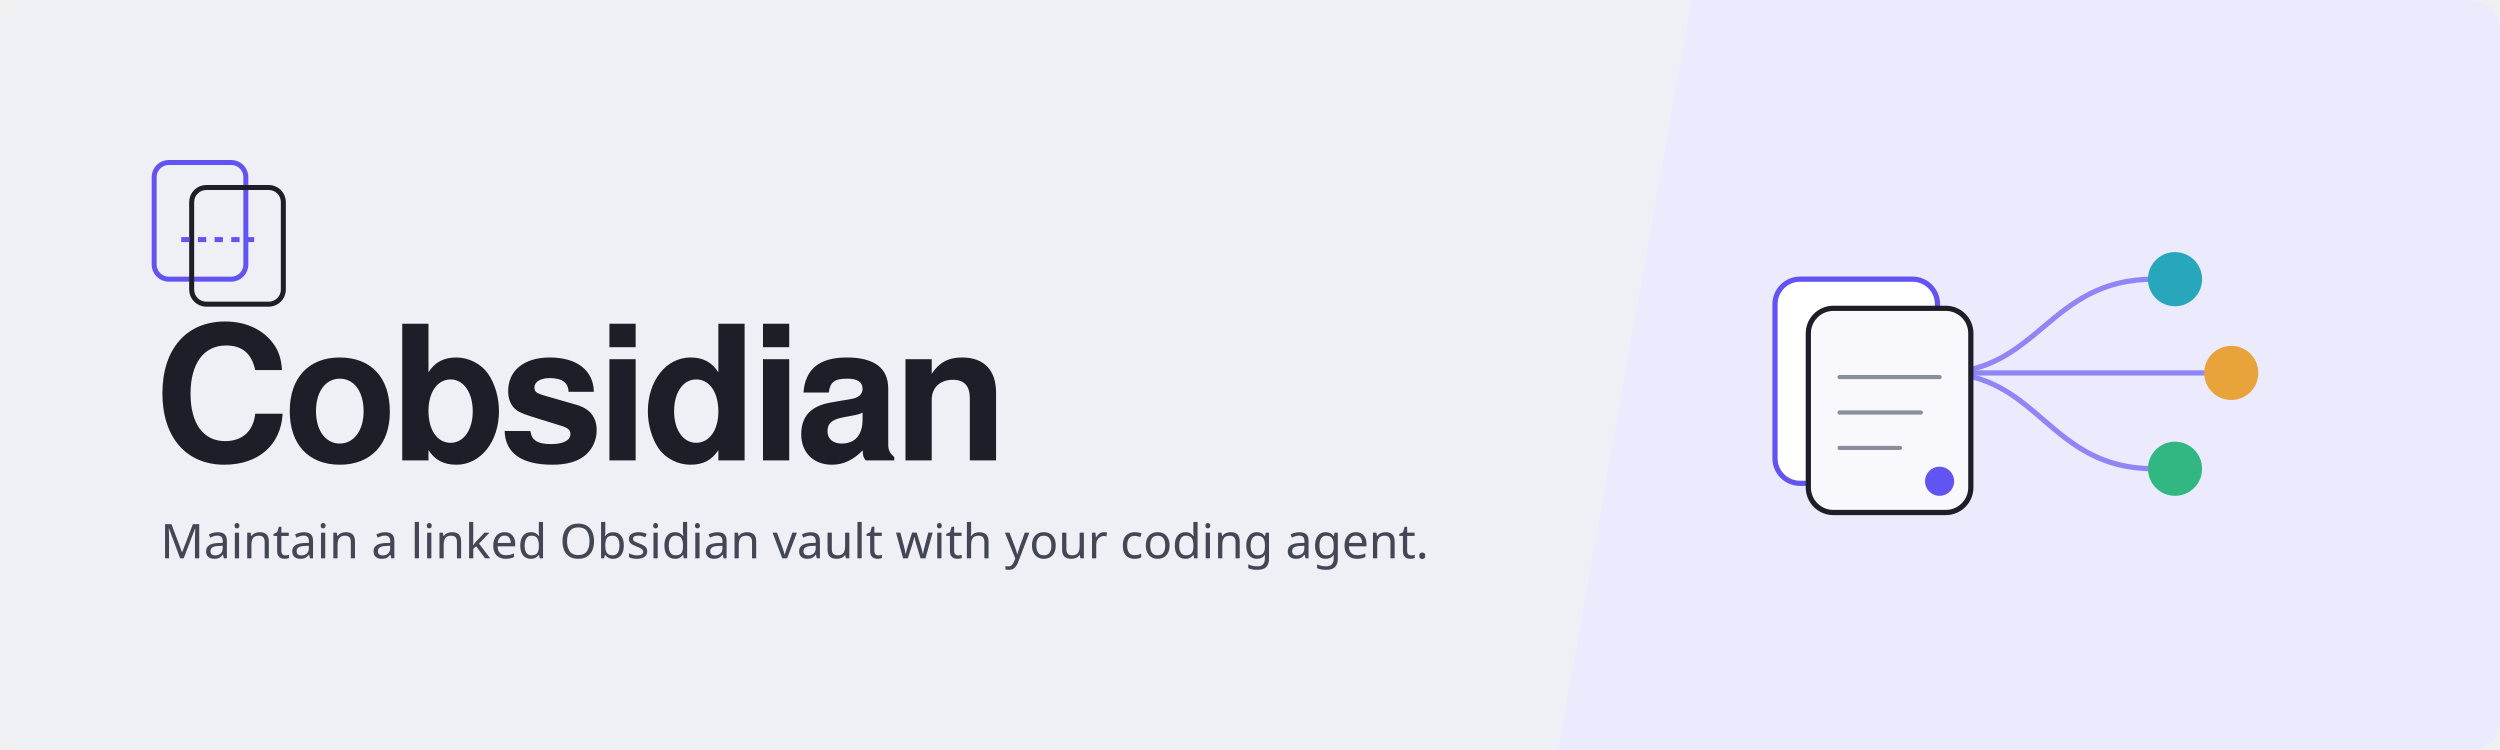
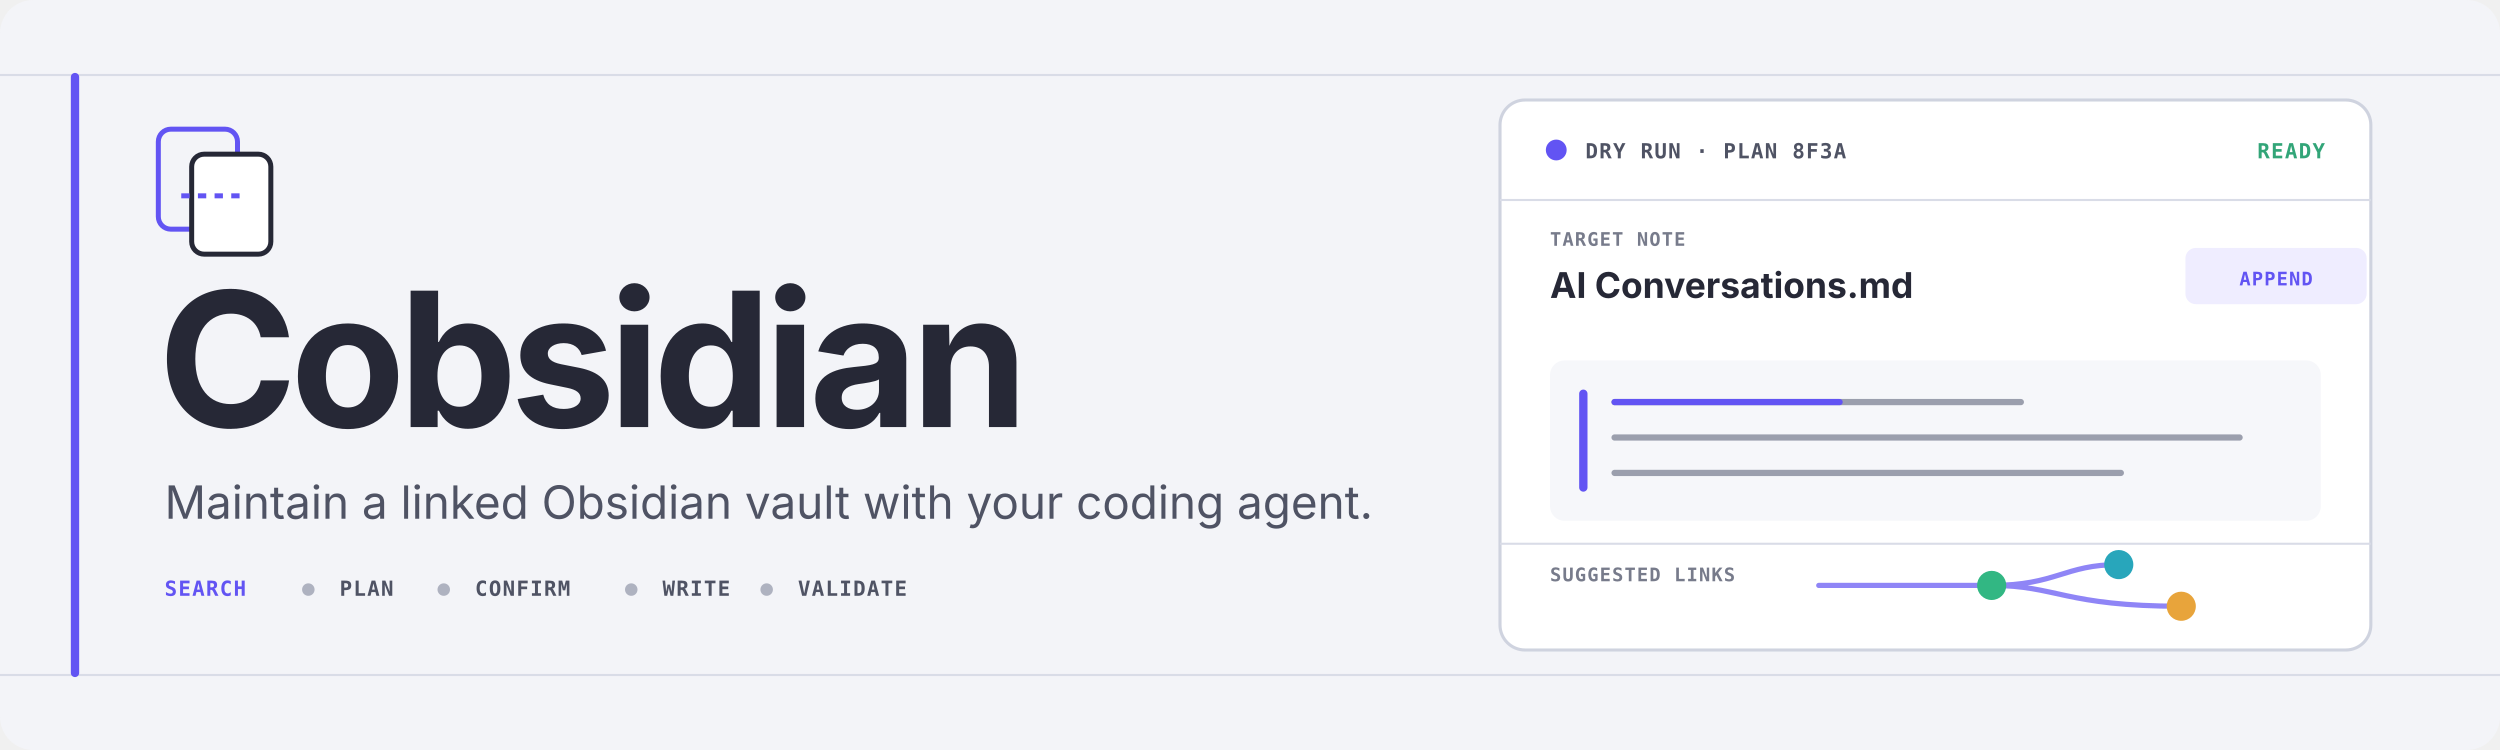
- <svg xmlns="http://www.w3.org/2000/svg" role="img" width="1200" height="360" viewBox="0 0 1200 360">
+ <svg xmlns="http://www.w3.org/2000/svg" role="img" width="1200" height="360" viewBox="0 0 1200 360" aria-describedby="desc">
  <style>
    .display {
-       font-family: "Helvetica Neue", Helvetica, "Aptos Display", "Segoe UI Variable Display", sans-serif;
-       font-weight: 650;
+       font-family: "Aptos Display", "SF Pro Display", "Segoe UI Variable Display", "Helvetica Neue", sans-serif;
+       font-weight: 700;
      letter-spacing: -0.035em;
    }
    .body {
-       font-family: "Aptos", "Segoe UI Variable", "Segoe UI", sans-serif;
+       font-family: "Aptos", "SF Pro Text", "Segoe UI Variable", "Helvetica Neue", sans-serif;
+     }
+     .utility {
+       font-family: "Cascadia Code", "JetBrains Mono", "SFMono-Regular", Consolas, monospace;
+       font-weight: 650;
+       letter-spacing: 0.06em;
    }
    .signature-edge {
      fill: none;
      stroke: #8f85f6;
      stroke-width: 2.5;
      stroke-linecap: round;
      stroke-linejoin: round;
    }
  </style>
-   <rect width="1200" height="360" rx="16" fill="#eef0f5" />
-   <path d="M812 0 H1184 Q1200 0 1200 16 V344 Q1200 360 1184 360 H748 Z" fill="#eceafd" />
-   <g transform="translate(74 78)">
+   <rect width="1200" height="360" rx="16" fill="#f3f4f8" />
+   <path d="M0 36H1200M0 324H1200" stroke="#d9dce7" />
+   <rect x="34" y="35" width="4" height="290" rx="2" fill="#6254f3" />
+   <g transform="translate(76 62)">
    <g class="linked-note-mark" aria-label="Cobsidian linked-note mark">
-       <rect width="44" height="56" rx="7" fill="none" stroke="#6254f3" stroke-width="2.4" />
-       <rect x="18" y="12" width="44" height="56" rx="7" fill="none" stroke="#1d1e27" stroke-width="2.4" />
-       <path d="M13 37 H48" fill="none" stroke="#6254f3" stroke-width="2.4" stroke-dasharray="4 4" />
+       <rect x="0" y="0" width="38" height="48" rx="6" fill="#f3f4f8" stroke="#6254f3" stroke-width="2.4" />
+       <rect x="16" y="12" width="38" height="48" rx="6" fill="#ffffff" stroke="#262836" stroke-width="2.4" />
+       <path d="M11 32H43" stroke="#6254f3" stroke-width="2.4" stroke-dasharray="4 4" />
    </g>
-     <text x="0" y="143" class="display" fill="#1d1e27" font-size="90">Cobsidian</text>
-     <text x="3" y="190" class="body" fill="#424655" font-size="23">Maintain a linked Obsidian vault with your coding agent.</text>
+     <text x="0" y="143" class="display" fill="#262836" font-size="90">Cobsidian</text>
+     <text x="3" y="187" class="body" fill="#4f5364" font-size="22">Maintain a linked Obsidian vault with your coding agent.</text>
+     <g transform="translate(3 224)" class="utility" font-size="10">
+       <text fill="#6254f3">SEARCH</text>
+       <circle cx="69" cy="-3" r="3" fill="#aeb2c0" />
+       <text x="84" fill="#4f5364">PLAN</text>
+       <circle cx="134" cy="-3" r="3" fill="#aeb2c0" />
+       <text x="149" fill="#4f5364">CONFIRM</text>
+       <circle cx="224" cy="-3" r="3" fill="#aeb2c0" />
+       <text x="239" fill="#4f5364">WRITE</text>
+       <circle cx="289" cy="-3" r="3" fill="#aeb2c0" />
+       <text x="304" fill="#4f5364">VALIDATE</text>
+     </g>
  </g>
-   <g transform="translate(840 62)" aria-label="One note growing into useful connections">
-     <path d="M91 117 C139 117 143 72 194 72" class="signature-edge" />
-     <path d="M91 117 C139 117 145 117 221 117" class="signature-edge" />
-     <path d="M91 117 C139 117 143 163 194 163" class="signature-edge" />
-     <g transform="translate(12 72)">
-       <rect width="78" height="98" rx="12" fill="#ffffff" stroke="#6254f3" stroke-width="2.5" />
-       <rect x="16" y="14" width="78" height="98" rx="12" fill="#f9f9fd" stroke="#1d1e27" stroke-width="2.5" />
-       <path d="M31 47 H79 M31 64 H70 M31 81 H60" fill="none" stroke="#8a8e9b" stroke-width="2" stroke-linecap="round" />
-       <circle cx="79" cy="97" r="7" fill="#6254f3" />
+   <g transform="translate(720 48)" class="body">
+     <rect width="418" height="264" rx="12" fill="#ffffff" stroke="#cfd3df" stroke-width="1.5" />
+     <path d="M0 48H418M0 213H418" stroke="#d9dce7" />
+     <g transform="translate(22 20)" class="utility" font-size="10">
+       <circle cx="5" cy="4" r="5" fill="#6254f3" />
+       <text x="19" y="8" fill="#4f5364">DRY RUN · PLAN 8F3A</text>
+       <text x="374" y="8" text-anchor="end" fill="#32a578">READY</text>
    </g>
-     <circle cx="204" cy="72" r="13" fill="#28a6bb" />
-     <circle cx="231" cy="117" r="13" fill="#e8a43b" />
-     <circle cx="204" cy="163" r="13" fill="#32b783" />
+     <g transform="translate(24 70)">
+       <text class="utility" fill="#777b8b" font-size="9">TARGET NOTE</text>
+       <text y="25" fill="#262836" font-size="17" font-weight="700">AI Conversations.md</text>
+       <rect x="305" y="1" width="87" height="27" rx="5" fill="#efedff" />
+       <text x="348.5" y="19" text-anchor="middle" class="utility" fill="#6254f3" font-size="9">APPEND</text>
+       <g transform="translate(0 55)">
+         <rect width="370" height="77" rx="7" fill="#f6f7fa" />
+         <rect x="14" y="14" width="4" height="49" rx="2" fill="#6254f3" />
+         <path d="M31 20H226M31 37H331M31 54H274" stroke="#9b9fad" stroke-width="3" stroke-linecap="round" />
+         <path d="M31 20H139" stroke="#6254f3" stroke-width="3" stroke-linecap="round" />
+       </g>
+     </g>
+     <g transform="translate(24 231)" aria-label="One note growing into useful connections">
+       <text class="utility" fill="#777b8b" font-size="9">SUGGESTED LINKS</text>
+       <path d="M129 2C169 2 175 2 212 2M212 2C243 2 247 -8 273 -8M212 2C243 2 247 12 303 12" class="signature-edge" />
+       <circle cx="273" cy="-8" r="7" fill="#28a6bb" />
+       <circle cx="303" cy="12" r="7" fill="#e8a43b" />
+       <circle cx="212" cy="2" r="7" fill="#32b783" />
+     </g>
  </g>
</svg>
